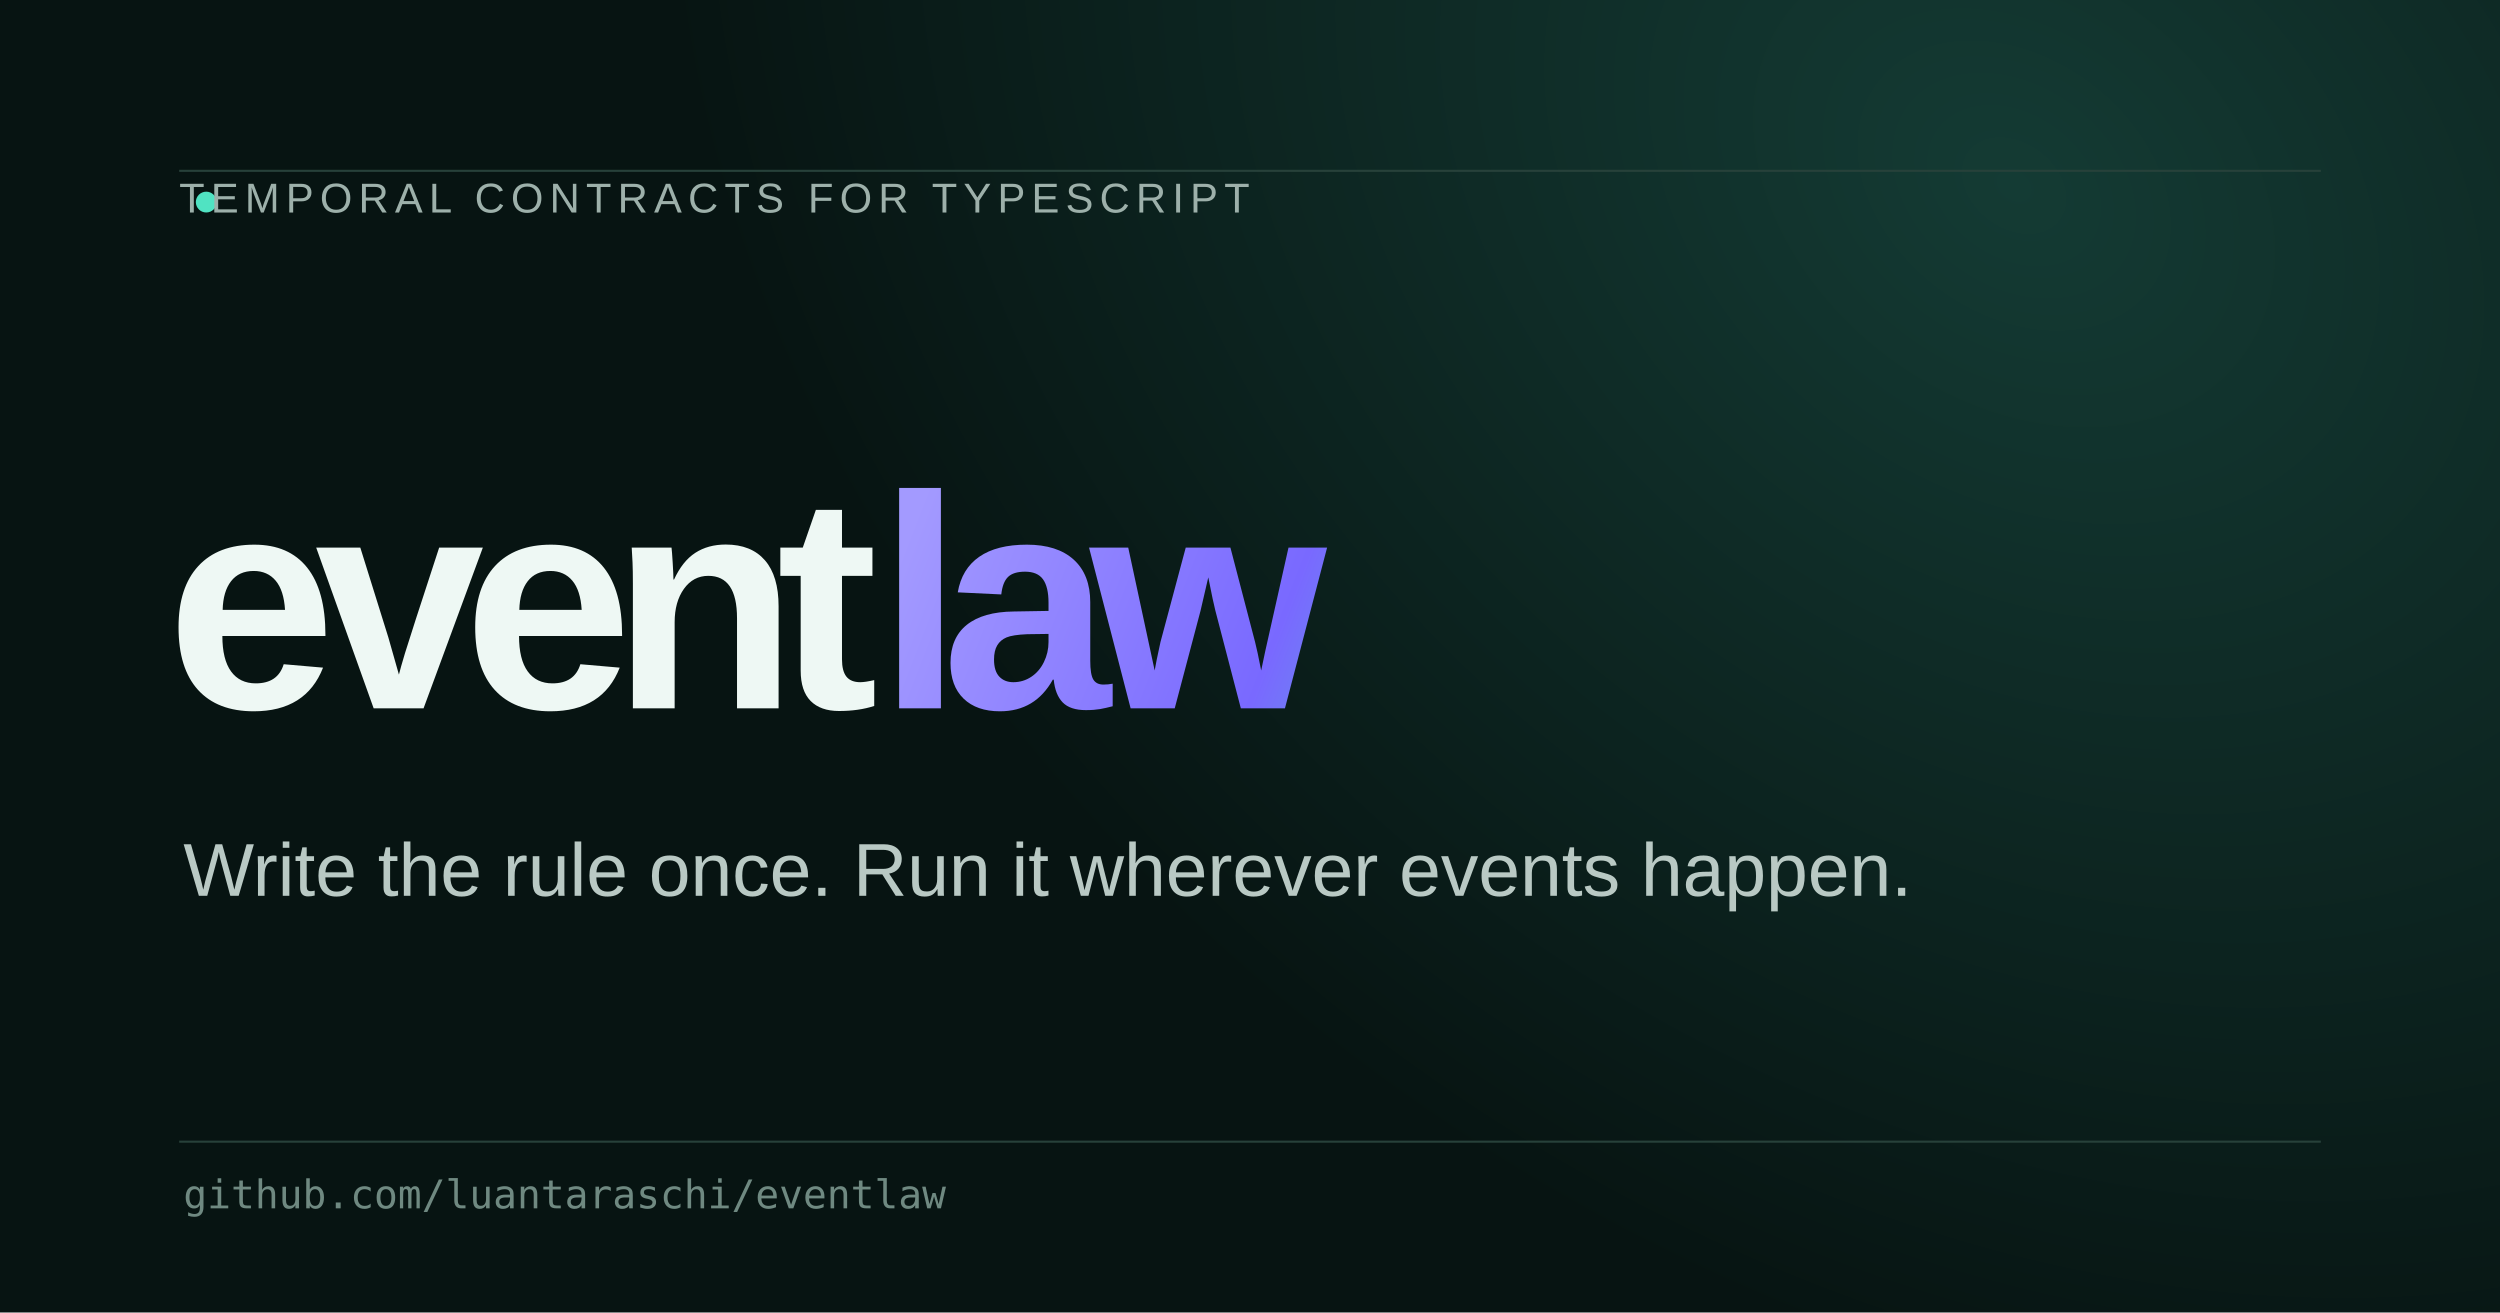
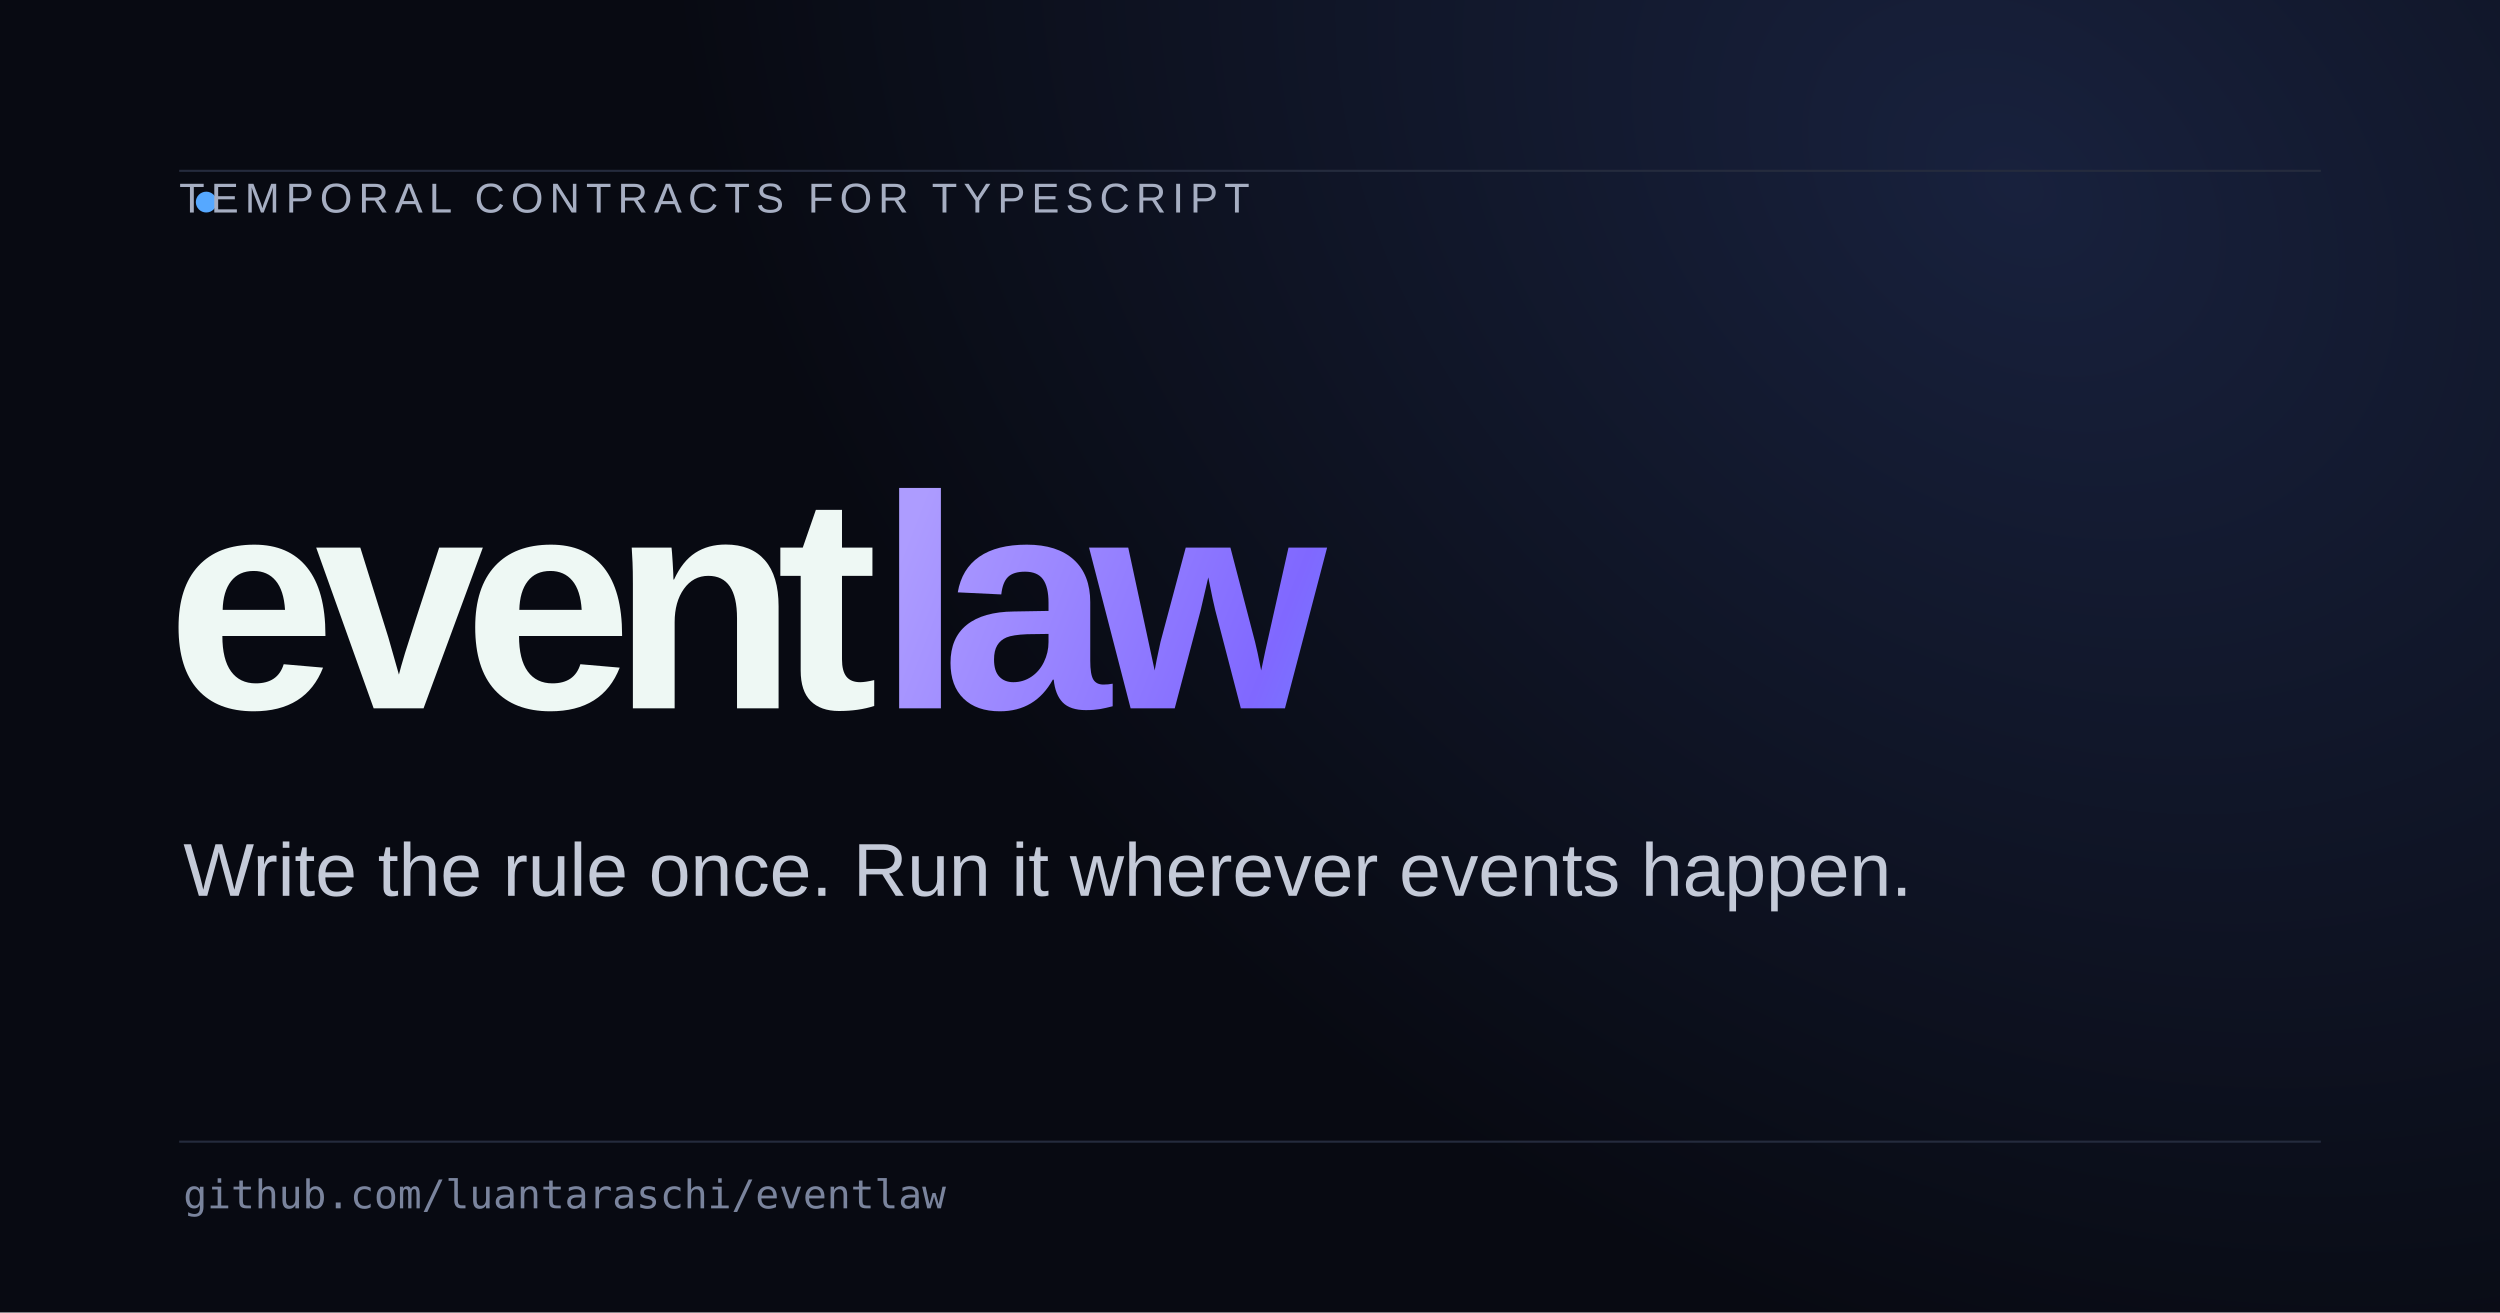
<svg xmlns="http://www.w3.org/2000/svg" viewBox="0 0 1200 630" role="img" aria-labelledby="title desc">
  <defs>
    <linearGradient id="law" x1="450" y1="220" x2="760" y2="340" gradientUnits="userSpaceOnUse">
-       <stop stop-color="#a39aff" />
-       <stop offset=".55" stop-color="#7969ff" />
-       <stop offset="1" stop-color="#43d7c5" />
+       <stop stop-color="#ad9cff" />
+       <stop offset=".55" stop-color="#8068ff" />
+       <stop offset="1" stop-color="#56a8ff" />
    </linearGradient>
    <radialGradient id="glow" cx="0" cy="0" r="1" gradientTransform="translate(963 86) rotate(127) scale(530 710)" gradientUnits="userSpaceOnUse">
-       <stop stop-color="#143b34" />
-       <stop offset="1" stop-color="#071412" />
+       <stop stop-color="#18213d" />
+       <stop offset="1" stop-color="#080a12" />
    </radialGradient>
  </defs>
  <rect width="1200" height="630" fill="url(#glow)" />
-   <path d="M86 82h1028M86 548h1028" stroke="#27413a" />
-   <circle cx="99" cy="97" r="5" fill="#50e3c2" />
-   <text x="86" y="102" fill="#9db0aa" font-family="Arial, Helvetica, sans-serif" font-size="20" letter-spacing="3">TEMPORAL CONTRACTS FOR TYPESCRIPT</text>
+   <path d="M86 82h1028M86 548h1028" stroke="#252b3d" />
+   <circle cx="99" cy="97" r="5" fill="#56a8ff" />
+   <text x="86" y="102" fill="#a6aec2" font-family="Arial, Helvetica, sans-serif" font-size="20" letter-spacing="3">TEMPORAL CONTRACTS FOR TYPESCRIPT</text>
  <text x="80" y="340" fill="#eef8f4" font-family="Arial Black, Arial, sans-serif" font-size="146" font-weight="900" letter-spacing="-10">event<tspan fill="url(#law)">law</tspan>
  </text>
-   <text x="88" y="430" fill="#b9c9c4" font-family="Arial, Helvetica, sans-serif" font-size="36">Write the rule once. Run it wherever events happen.</text>
-   <text x="88" y="580" fill="#6f8981" font-family="Consolas, monospace" font-size="19">github.com/luantaraschi/eventlaw</text>
+   <text x="88" y="430" fill="#c4cad8" font-family="Arial, Helvetica, sans-serif" font-size="36">Write the rule once. Run it wherever events happen.</text>
+   <text x="88" y="580" fill="#7a849d" font-family="Consolas, monospace" font-size="19">github.com/luantaraschi/eventlaw</text>
</svg>
